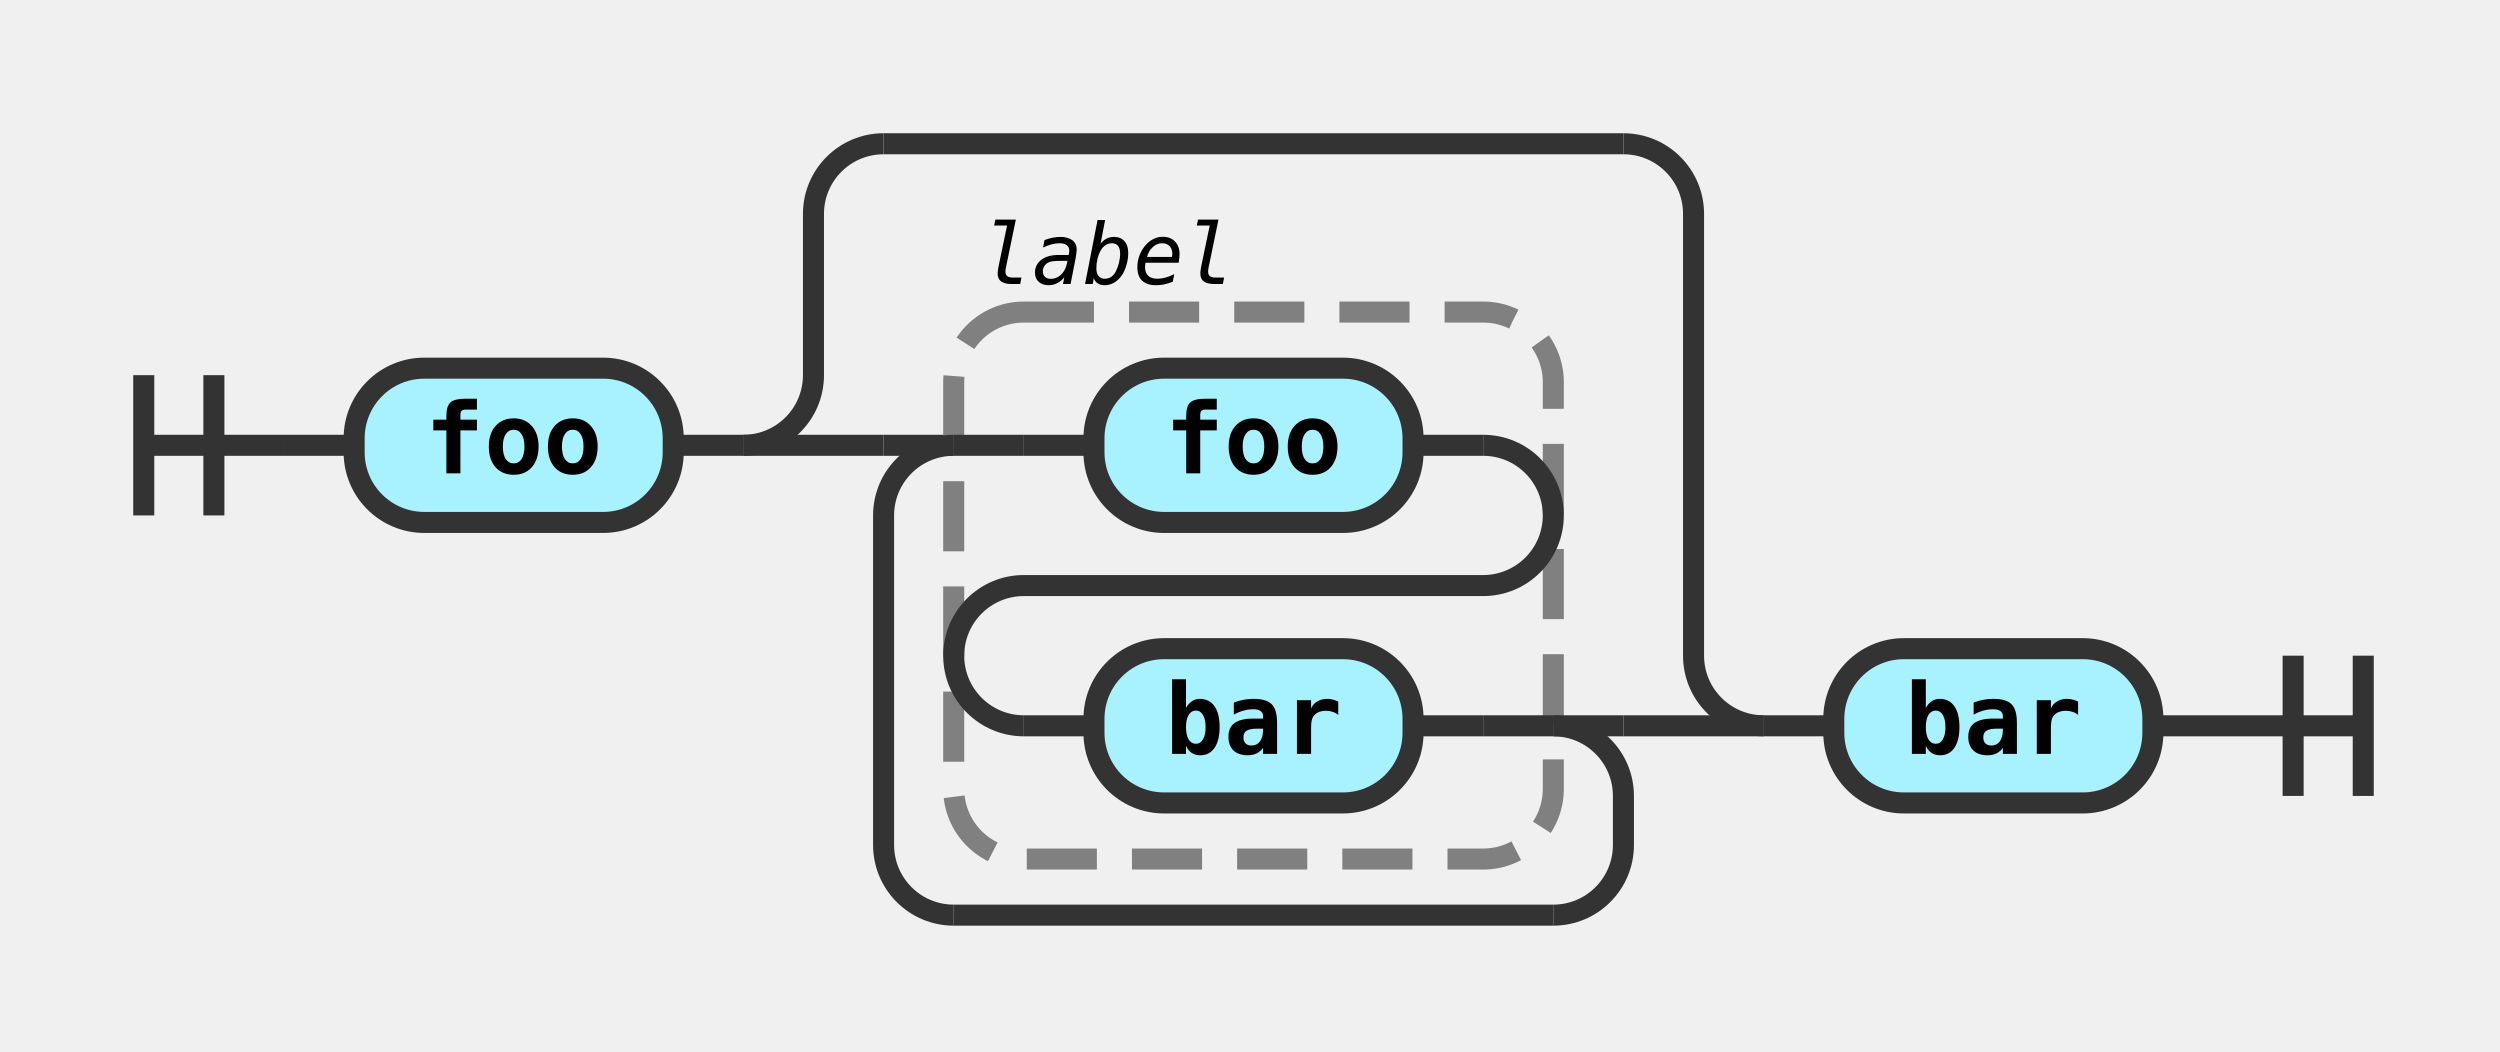
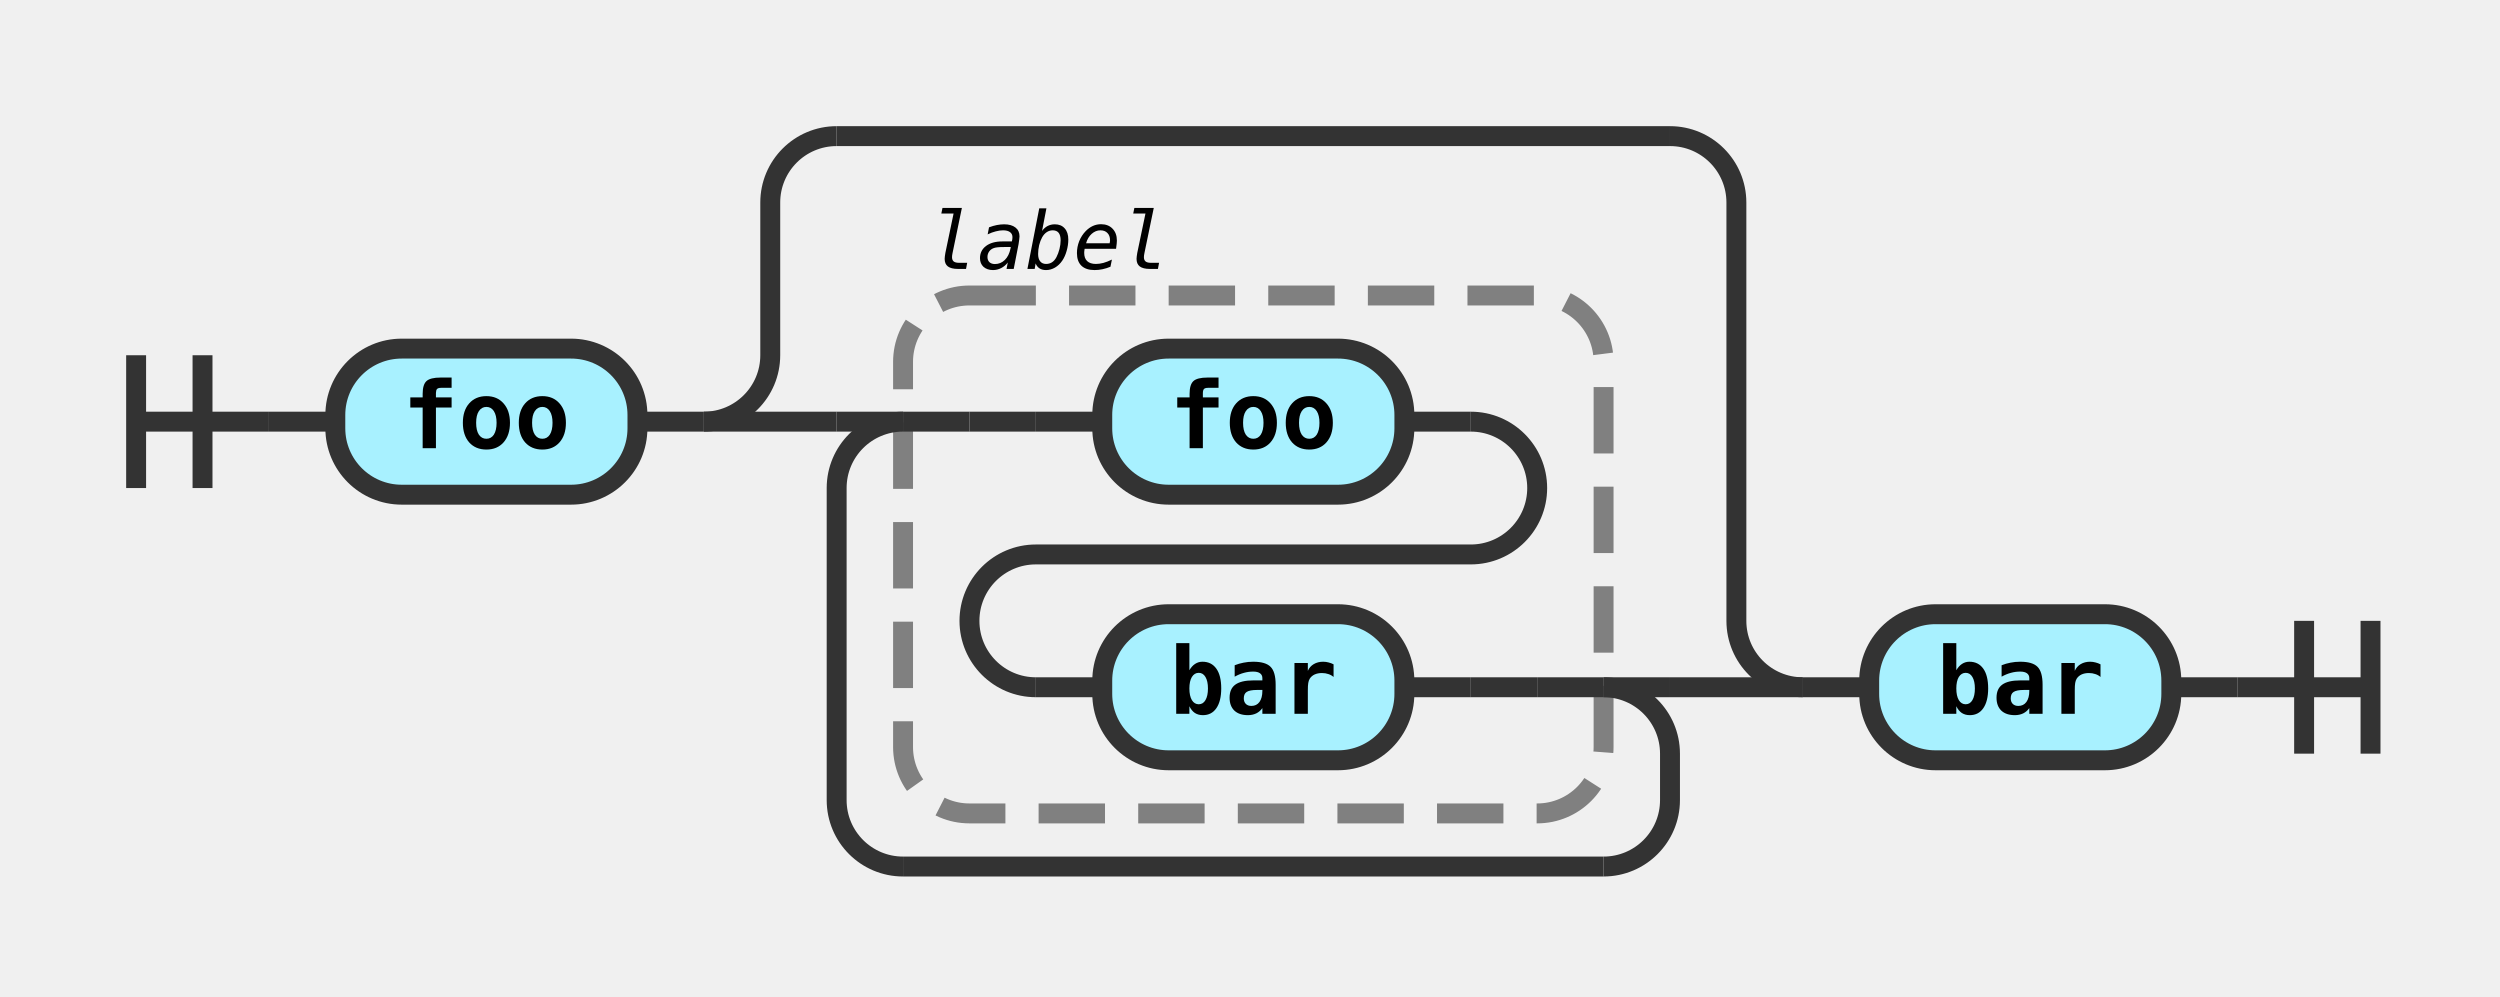
- <svg xmlns="http://www.w3.org/2000/svg" class="railroad-diagram" height="150" viewBox="0 0 356.5 150" width="356.5">
+ <svg xmlns="http://www.w3.org/2000/svg" class="railroad-diagram" height="150" viewBox="0 0 376.5 150" width="376.5">
  <g transform="translate(.5 .5)">
    <g>
      <path d="M20 53v20m10 -20v20m-10 -10h20" />
    </g>
    <path d="M40 63h10" />
    <g class="terminal ">
      <path d="M50 63h0.0" />
      <path d="M95.5 63h0.0" />
      <rect height="22" rx="10" ry="10" width="45.5" x="50" y="52" />
      <text x="72.75" y="67">foo</text>
    </g>
    <path d="M95.5 63h10" />
    <g>
      <path d="M105.5 63h0.0" />
-       <path d="M251.0 103h0.0" />
+       <path d="M271.0 103h0.0" />
      <path d="M105.5 63a10 10 0 0 0 10 -10v-23a10 10 0 0 1 10 -10" />
      <g>
-         <path d="M125.5 20h105.5" />
+         <path d="M125.5 20h125.5" />
      </g>
-       <path d="M231.0 20a10 10 0 0 1 10 10v63a10 10 0 0 0 10 10" />
+       <path d="M251.0 20a10 10 0 0 1 10 10v63a10 10 0 0 0 10 10" />
      <path d="M105.5 63h20" />
      <g>
        <path d="M125.5 63h0.0" />
-         <path d="M231.0 103h0.0" />
+         <path d="M251.0 103h0.0" />
        <path d="M125.5 63h10" />
        <g>
          <path d="M135.5 63h0.0" />
-           <path d="M221.0 103h0.0" />
-           <rect class="group-box" height="78" rx="10" ry="10" width="85.5" x="135.5" y="44" />
+           <path d="M241.0 103h0.0" />
+           <rect class="group-box" height="78" rx="10" ry="10" width="105.5" x="135.5" y="44" />
          <g>
-             <path d="M135.5 63h0.0" />
-             <path d="M135.5 63h10" />
+             <path d="M135.5 63h10.0" />
+             <path d="M145.5 63h10" />
            <g class="terminal ">
-               <path d="M145.5 63h10.0" />
-               <path d="M201.0 63h10.0" />
-               <rect height="22" rx="10" ry="10" width="45.5" x="155.5" y="52" />
-               <text x="178.25" y="67">foo</text>
+               <path d="M155.5 63h10.0" />
+               <path d="M211.0 63h10.0" />
+               <rect height="22" rx="10" ry="10" width="45.5" x="165.5" y="52" />
+               <text x="188.25" y="67">foo</text>
            </g>
-             <path d="M211.0 63a10 10 0 0 1 10 10v0a10 10 0 0 1 -10 10h-65.5a10 10 0 0 0 -10 10v0a10 10 0 0 0 10 10" />
+             <path d="M221.0 63a10 10 0 0 1 10 10v0a10 10 0 0 1 -10 10h-65.5a10 10 0 0 0 -10 10v0a10 10 0 0 0 10 10" />
            <g class="terminal ">
-               <path d="M145.5 103h10.0" />
-               <path d="M201.0 103h10.0" />
-               <rect height="22" rx="10" ry="10" width="45.5" x="155.5" y="92" />
-               <text x="178.25" y="107">bar</text>
+               <path d="M155.5 103h10.0" />
+               <path d="M211.0 103h10.0" />
+               <rect height="22" rx="10" ry="10" width="45.5" x="165.5" y="92" />
+               <text x="188.25" y="107">bar</text>
            </g>
-             <path d="M211.0 103h10" />
-             <path d="M221.0 103h0.0" />
+             <path d="M221.0 103h10" />
+             <path d="M231.0 103h10.0" />
          </g>
          <g class="comment non-terminal ">
            <path d="M135.5 36h0" />
            <path d="M180.5 36h0" />
            <text class="comment" x="157.5" y="40">label</text>
          </g>
        </g>
-         <path d="M221.0 103h10" />
+         <path d="M241.0 103h10" />
        <path d="M135.5 63a10 10 0 0 0 -10 10v47a10 10 0 0 0 10 10" />
        <g>
-           <path d="M135.5 130h85.5" />
+           <path d="M135.5 130h105.5" />
        </g>
-         <path d="M221.0 130a10 10 0 0 0 10 -10v-7a10 10 0 0 0 -10 -10" />
+         <path d="M241.0 130a10 10 0 0 0 10 -10v-7a10 10 0 0 0 -10 -10" />
      </g>
-       <path d="M231.0 103h20" />
+       <path d="M251.0 103h20" />
    </g>
-     <path d="M251.0 103h10" />
+     <path d="M271.0 103h10" />
    <g class="terminal ">
-       <path d="M261.0 103h0.0" />
-       <path d="M306.5 103h0.0" />
-       <rect height="22" rx="10" ry="10" width="45.5" x="261" y="92" />
-       <text x="283.75" y="107">bar</text>
+       <path d="M281.0 103h0.0" />
+       <path d="M326.5 103h0.0" />
+       <rect height="22" rx="10" ry="10" width="45.5" x="281" y="92" />
+       <text x="303.75" y="107">bar</text>
    </g>
-     <path d="M306.5 103h10" />
-     <path d="M 316.5 103 h 20 m -10 -10 v 20 m 10 -20 v 20" />
+     <path d="M326.5 103h10" />
+     <path d="M 336.5 103 h 20 m -10 -10 v 20 m 10 -20 v 20" />
  </g>
  <style>/*  */
* {
  color: #333333;
}
svg.railroad-diagram {
  background-color: white;
}
svg.railroad-diagram path {
  stroke-width:3;
  stroke:black;
  fill:rgba(0,0,0,0);
}
svg.railroad-diagram text {
  font:bold 14px monospace;
  text-anchor:middle;
  white-space: pre;
}
svg.railroad-diagram text.diagram-text {
  font-size: 12px;
}
svg.railroad-diagram text.diagram-arrow {
  font-size: 16px;
}
svg.railroad-diagram path.diagram-text {
  stroke-width: 3;
  stroke: #333333;
  fill: white;
  cursor: help;
}
svg.railroad-diagram g.diagram-text:hover path.diagram-text {
  fill: #eee;
}
svg.railroad-diagram text.label {
  text-anchor:start;
}
svg.railroad-diagram text.comment {
  font:italic 12px monospace;
}
svg.railroad-diagram rect {
  stroke-width:3;
  stroke: #333333;
  fill:hsl(120,100%,90%);
}
svg.railroad-diagram path {
  stroke: #333333;
}
svg.railroad-diagram .terminal rect {
  fill: hsl(190, 100%, 83%);
}
svg.railroad-diagram .non-terminal rect {
  fill: hsl(223, 100%, 83%);
}
svg.railroad-diagram rect.group-box {
  stroke: gray;
  stroke-dasharray: 10 5;
  fill: none;
}

/*  */
</style>
</svg>
